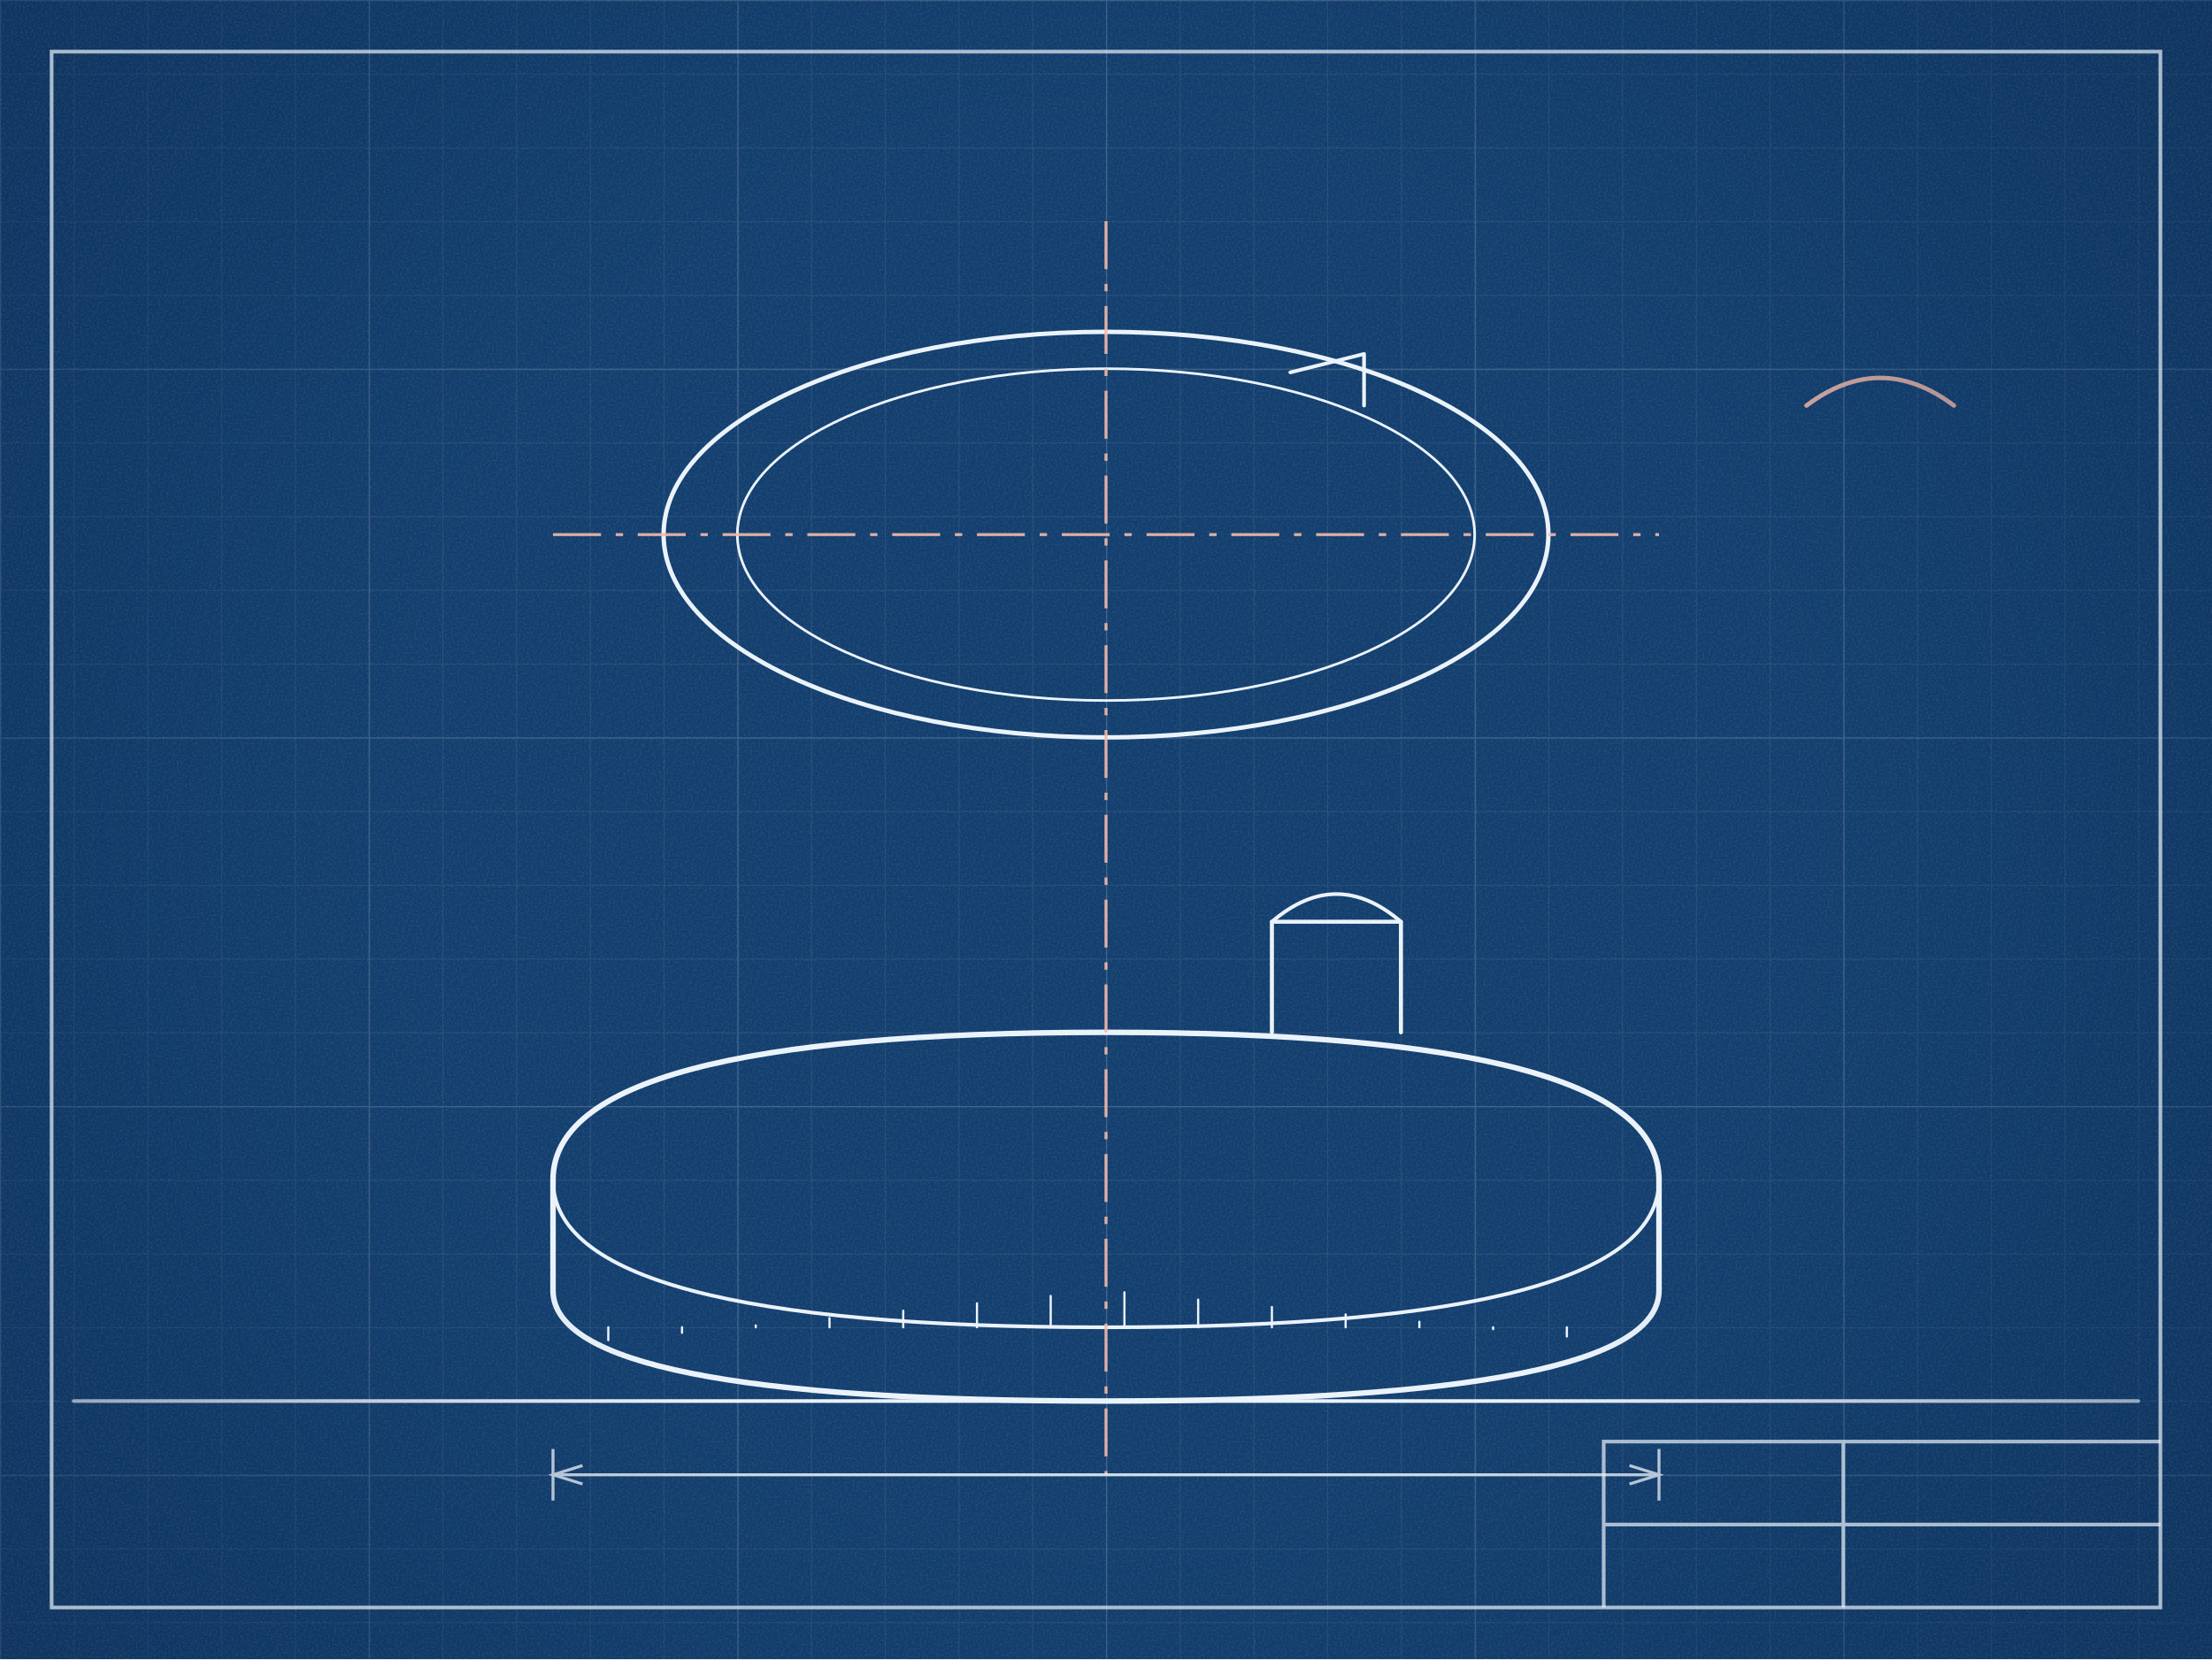
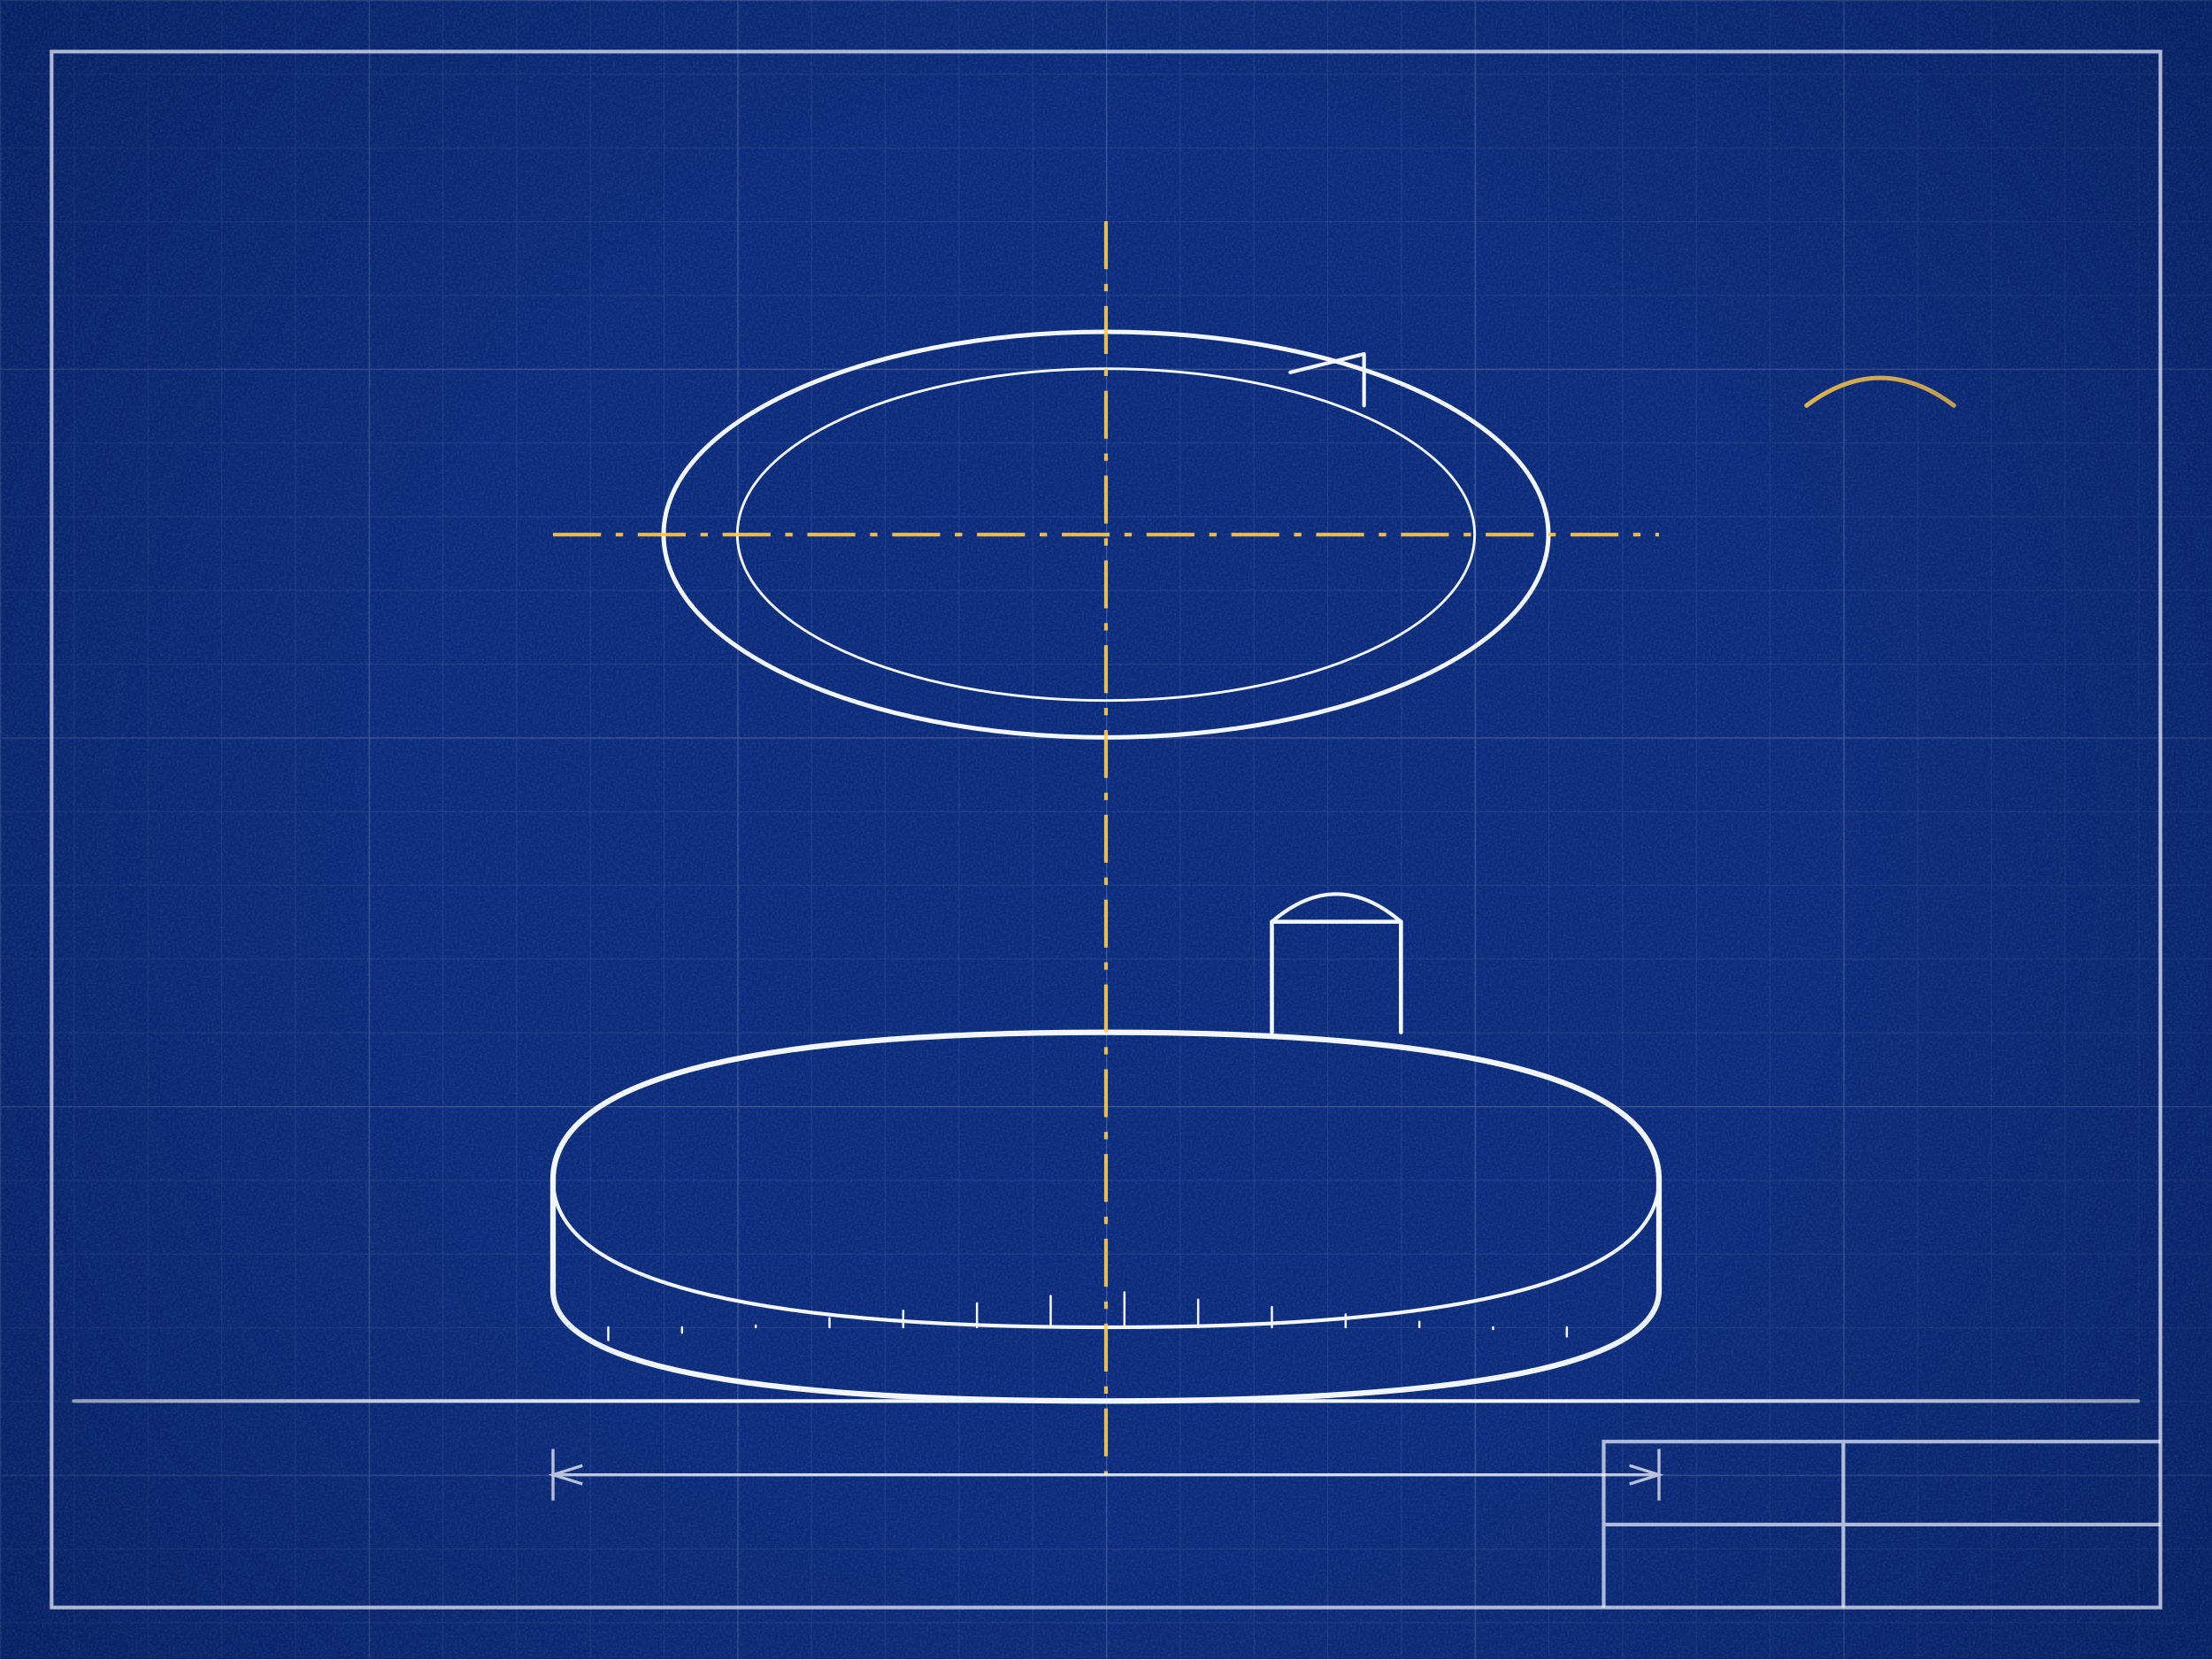
<svg xmlns="http://www.w3.org/2000/svg" viewBox="0 0 1200 900" width="1200" height="900" role="img" aria-labelledby="t d">
  <defs>
    <pattern id="grid" width="40" height="40" patternUnits="userSpaceOnUse">
      <path d="M40 0H0V40" fill="none" stroke="#FFFFFF" stroke-opacity=".08" stroke-width="1" />
    </pattern>
    <pattern id="grid5" width="200" height="200" patternUnits="userSpaceOnUse">
      <path d="M200 0H0V200" fill="none" stroke="#FFFFFF" stroke-opacity=".12" stroke-width="1.4" />
    </pattern>
    <filter id="paper" x="0" y="0" width="100%" height="100%">
      <feTurbulence type="fractalNoise" baseFrequency=".9" numOctaves="2" seed="4" stitchTiles="stitch" />
      <feColorMatrix values="0 0 0 0 1 0 0 0 0 1 0 0 0 0 1 0 0 0 .5 -.2" />
    </filter>
    <radialGradient id="bpv" cx="600" cy="450" r="760" gradientUnits="userSpaceOnUse">
-       <stop offset=".5" stop-color="#0A2B52" stop-opacity="0" />
-       <stop offset="1" stop-color="#0A2B52" stop-opacity=".55" />
+       <stop offset=".5" stop-color="#061A55" stop-opacity="0" />
+       <stop offset="1" stop-color="#061A55" stop-opacity=".6" />
    </radialGradient>
  </defs>
-   <rect width="1200" height="900" fill="#123E6E" />
+   <rect width="1200" height="900" fill="#0B2C7D" />
  <rect width="1200" height="900" fill="url(#grid)" />
  <rect width="1200" height="900" fill="url(#grid5)" />
-   <path d="M300 640Q300 560 600 560Q900 560 900 640V700Q900 760 600 760Q300 760 300 700Z" fill="none" stroke="#EAF2FA" stroke-width="3" stroke-linejoin="round" stroke-linecap="round" />
-   <path d="M300 640Q300 720 600 720Q900 720 900 640" fill="none" stroke="#EAF2FA" stroke-width="2" stroke-linejoin="round" stroke-linecap="round" />
-   <path d="M690 560V500H760V560" fill="none" stroke="#EAF2FA" stroke-width="2.2" stroke-linejoin="round" stroke-linecap="round" />
-   <path d="M690 500Q725 470 760 500" fill="none" stroke="#EAF2FA" stroke-width="2" stroke-linejoin="round" stroke-linecap="round" />
-   <path d="M330 720V727M370 720V723M410 720V719M450 720V715M490 720V711M530 720V707M570 720V703M610 720V701M650 720V705M690 720V709M730 720V713M770 720V717M810 720V721M850 720V725" fill="none" stroke="#EAF2FA" stroke-width="1.2" stroke-linejoin="round" stroke-linecap="round" />
+   <path d="M300 640Q300 560 600 560Q900 560 900 640V700Q900 760 600 760Q300 760 300 700Z" fill="none" stroke="#F1F6FF" stroke-width="3" stroke-linejoin="round" stroke-linecap="round" />
+   <path d="M300 640Q300 720 600 720Q900 720 900 640" fill="none" stroke="#F1F6FF" stroke-width="2" stroke-linejoin="round" stroke-linecap="round" />
+   <path d="M690 560V500H760V560" fill="none" stroke="#F1F6FF" stroke-width="2.2" stroke-linejoin="round" stroke-linecap="round" />
+   <path d="M690 500Q725 470 760 500" fill="none" stroke="#F1F6FF" stroke-width="2" stroke-linejoin="round" stroke-linecap="round" />
+   <path d="M330 720V727M370 720V723M410 720V719M450 720V715M490 720V711M530 720V707M570 720V703M610 720V701M650 720V705M690 720V709M730 720V713M770 720V717M810 720V721M850 720V725" fill="none" stroke="#F1F6FF" stroke-width="1.2" stroke-linejoin="round" stroke-linecap="round" />
  <g transform="translate(600 290)">
-     <path d="M-240 0a240 110 0 1 0 480 0a240 110 0 1 0 -480 0" fill="none" stroke="#EAF2FA" stroke-width="2.4" stroke-linejoin="round" stroke-linecap="round" />
-     <path d="M-200 0a200 90 0 1 0 400 0a200 90 0 1 0 -400 0" fill="none" stroke="#EAF2FA" stroke-width="1.4" stroke-linejoin="round" stroke-linecap="round" />
-     <path d="M100 -88l40 -10v28" fill="none" stroke="#EAF2FA" stroke-width="2" stroke-linejoin="round" stroke-linecap="round" />
+     <path d="M-240 0a240 110 0 1 0 480 0a240 110 0 1 0 -480 0" fill="none" stroke="#F1F6FF" stroke-width="2.4" stroke-linejoin="round" stroke-linecap="round" />
+     <path d="M-200 0a200 90 0 1 0 400 0a200 90 0 1 0 -400 0" fill="none" stroke="#F1F6FF" stroke-width="1.4" stroke-linejoin="round" stroke-linecap="round" />
+     <path d="M100 -88l40 -10v28" fill="none" stroke="#F1F6FF" stroke-width="2" stroke-linejoin="round" stroke-linecap="round" />
  </g>
-   <path d="M600 120L600 800" stroke="#F2B8A8" stroke-width="1.6" stroke-dasharray="26 8 4 8" opacity=".9" />
-   <path d="M300 290L900 290" stroke="#F2B8A8" stroke-width="1.6" stroke-dasharray="26 8 4 8" opacity=".9" />
-   <g stroke="#EAF2FA" stroke-width="1.6" fill="none" opacity=".85">
+   <path d="M600 120L600 800" stroke="#FFC94A" stroke-width="2" stroke-dasharray="26 8 4 8" opacity=".9" />
+   <path d="M300 290L900 290" stroke="#FFC94A" stroke-width="2" stroke-dasharray="26 8 4 8" opacity=".9" />
+   <g stroke="#F1F6FF" stroke-width="1.6" fill="none" opacity=".85">
    <path d="M300 786V814M900 786V814M300 800H900" />
    <path d="M316 795L300 800L316 805M884 795L900 800L884 805" />
  </g>
-   <path d="M980 220q40-30 80 0" fill="none" stroke="#F2B8A8" stroke-width="2.4" stroke-linecap="round" opacity="0.9" />
-   <path d="M40 760H1160" fill="none" stroke="#EAF2FA" stroke-width="2" stroke-linejoin="round" stroke-linecap="round" />
+   <path d="M980 220q40-30 80 0" fill="none" stroke="#FFC94A" stroke-width="2.4" stroke-linecap="round" opacity="0.95" />
+   <path d="M40 760H1160" fill="none" stroke="#F1F6FF" stroke-width="2" stroke-linejoin="round" stroke-linecap="round" />
  <rect width="1200" height="900" fill="url(#bpv)" />
  <rect width="1200" height="900" filter="url(#paper)" opacity=".35" />
-   <rect x="28" y="28" width="1144" height="844" fill="none" stroke="#EAF2FA" stroke-opacity=".7" stroke-width="2" />
-   <path d="M870 872V782H1172M870 827H1172M1000 782V872" fill="none" stroke="#EAF2FA" stroke-opacity=".7" stroke-width="2" />
+   <rect x="28" y="28" width="1144" height="844" fill="none" stroke="#F1F6FF" stroke-opacity=".7" stroke-width="2" />
+   <path d="M870 872V782H1172M870 827H1172M1000 782V872" fill="none" stroke="#F1F6FF" stroke-opacity=".7" stroke-width="2" />
</svg>
